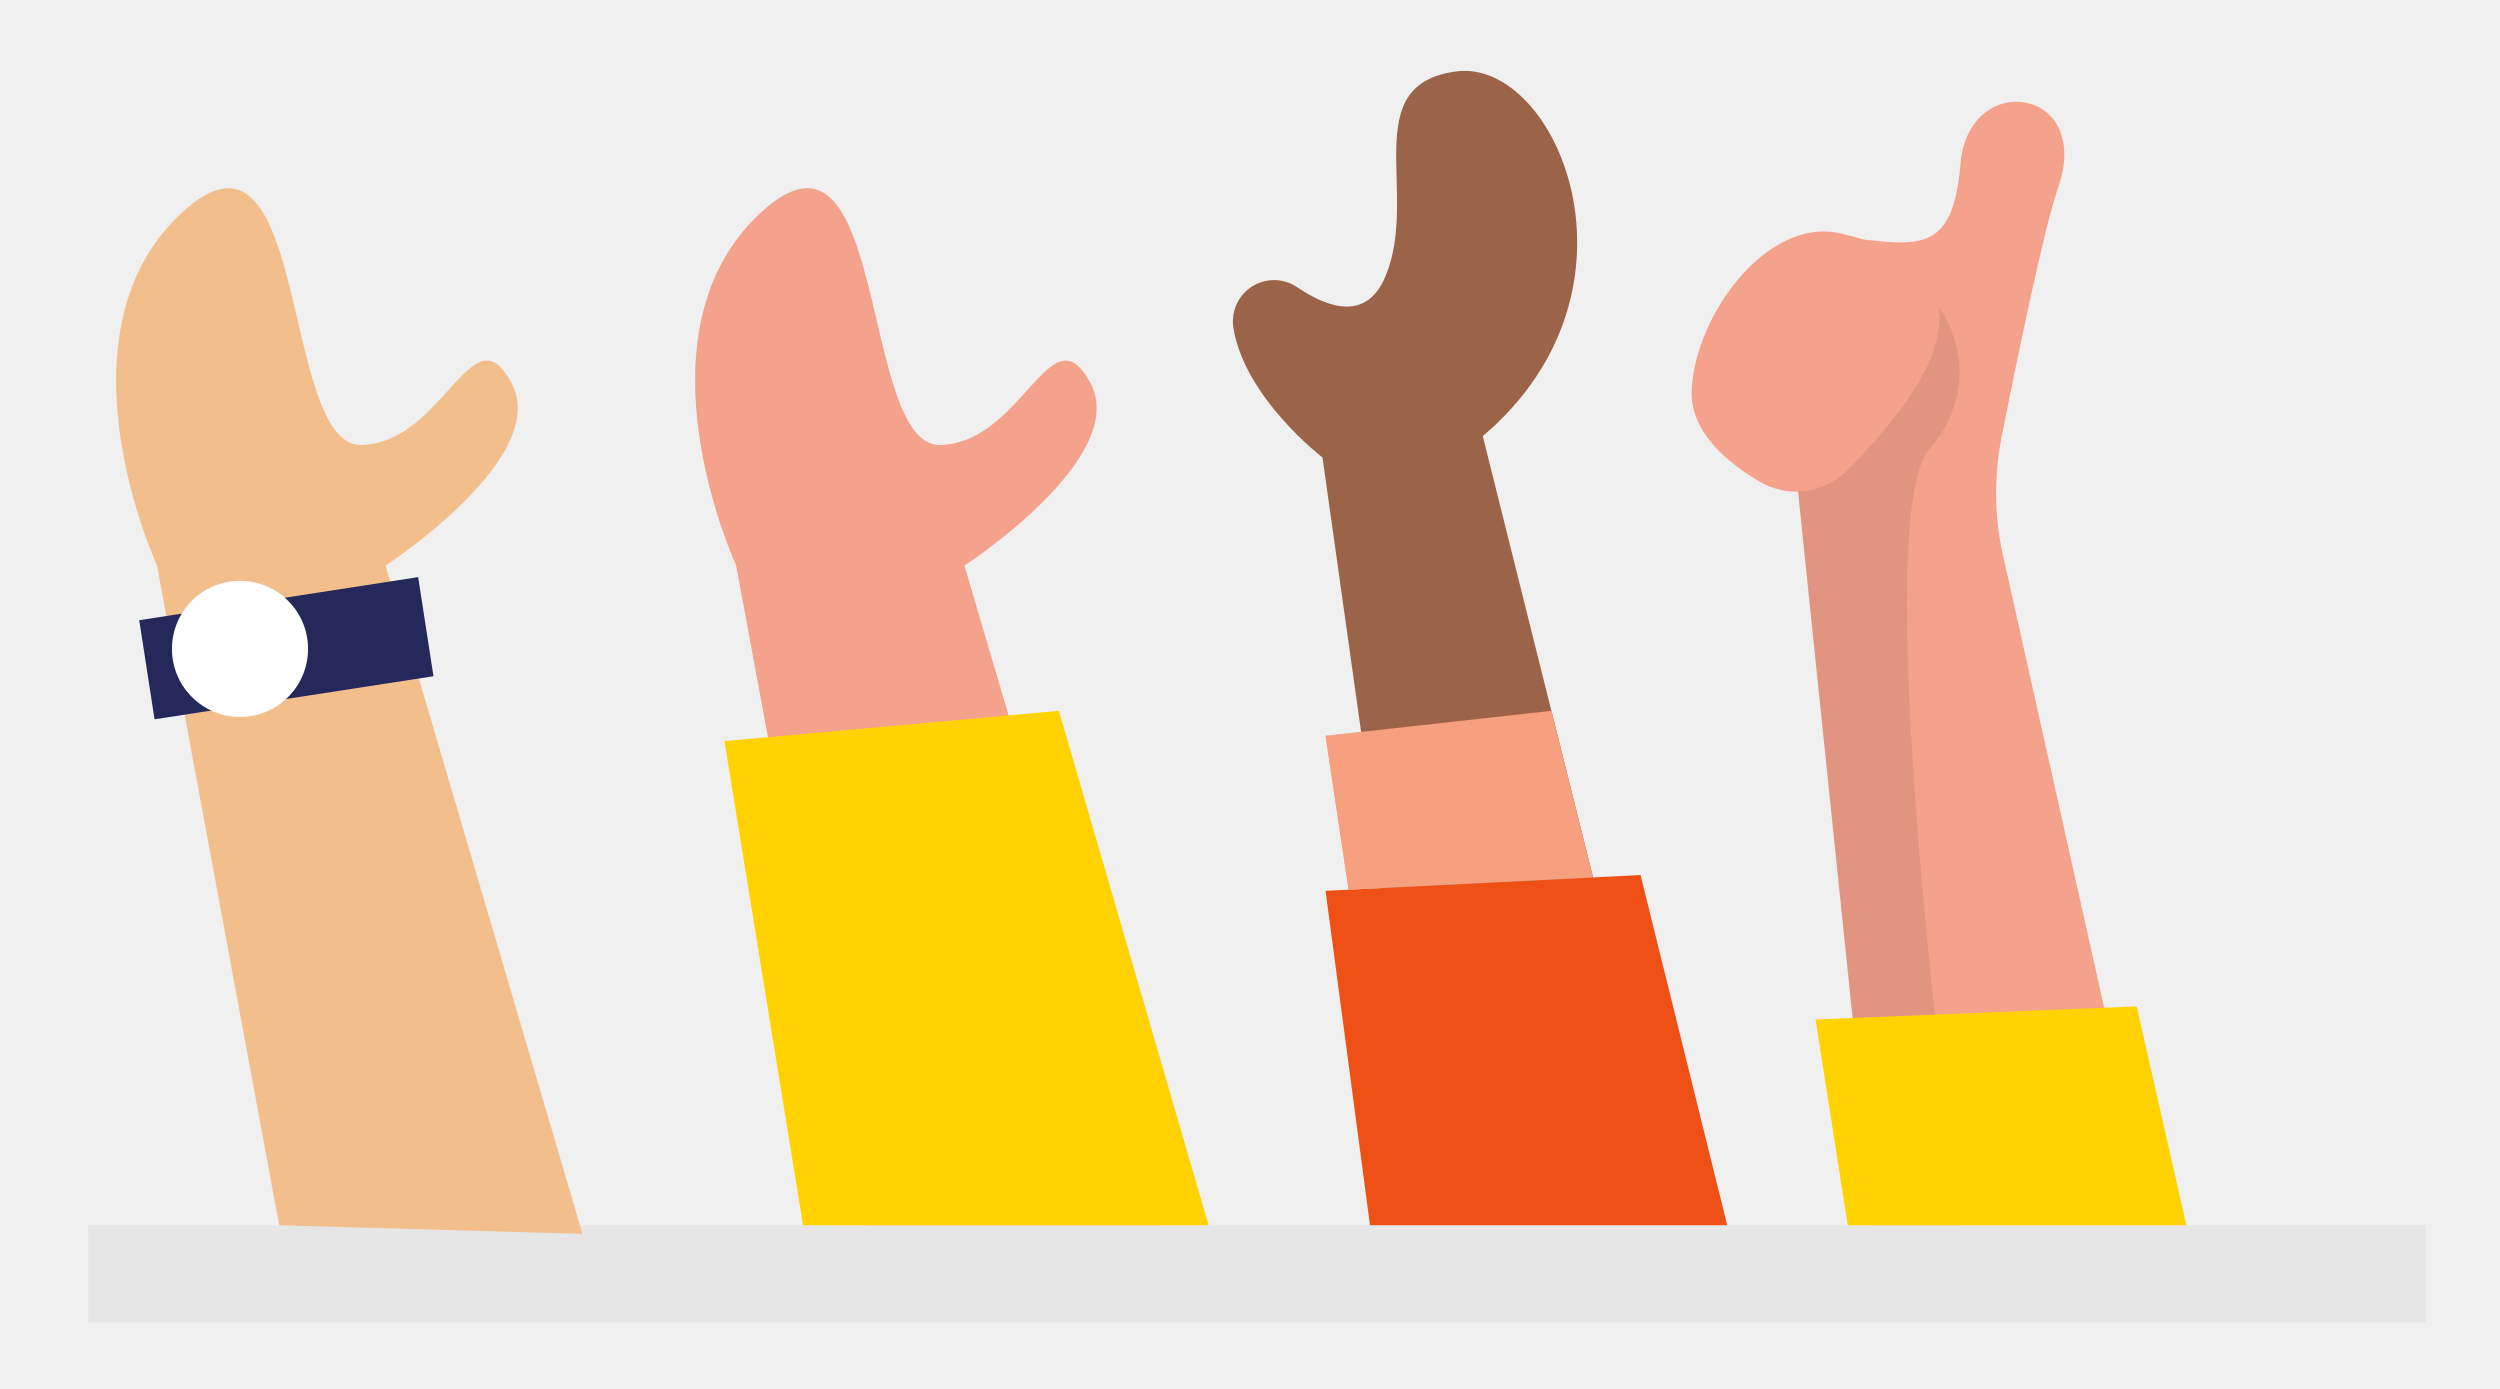
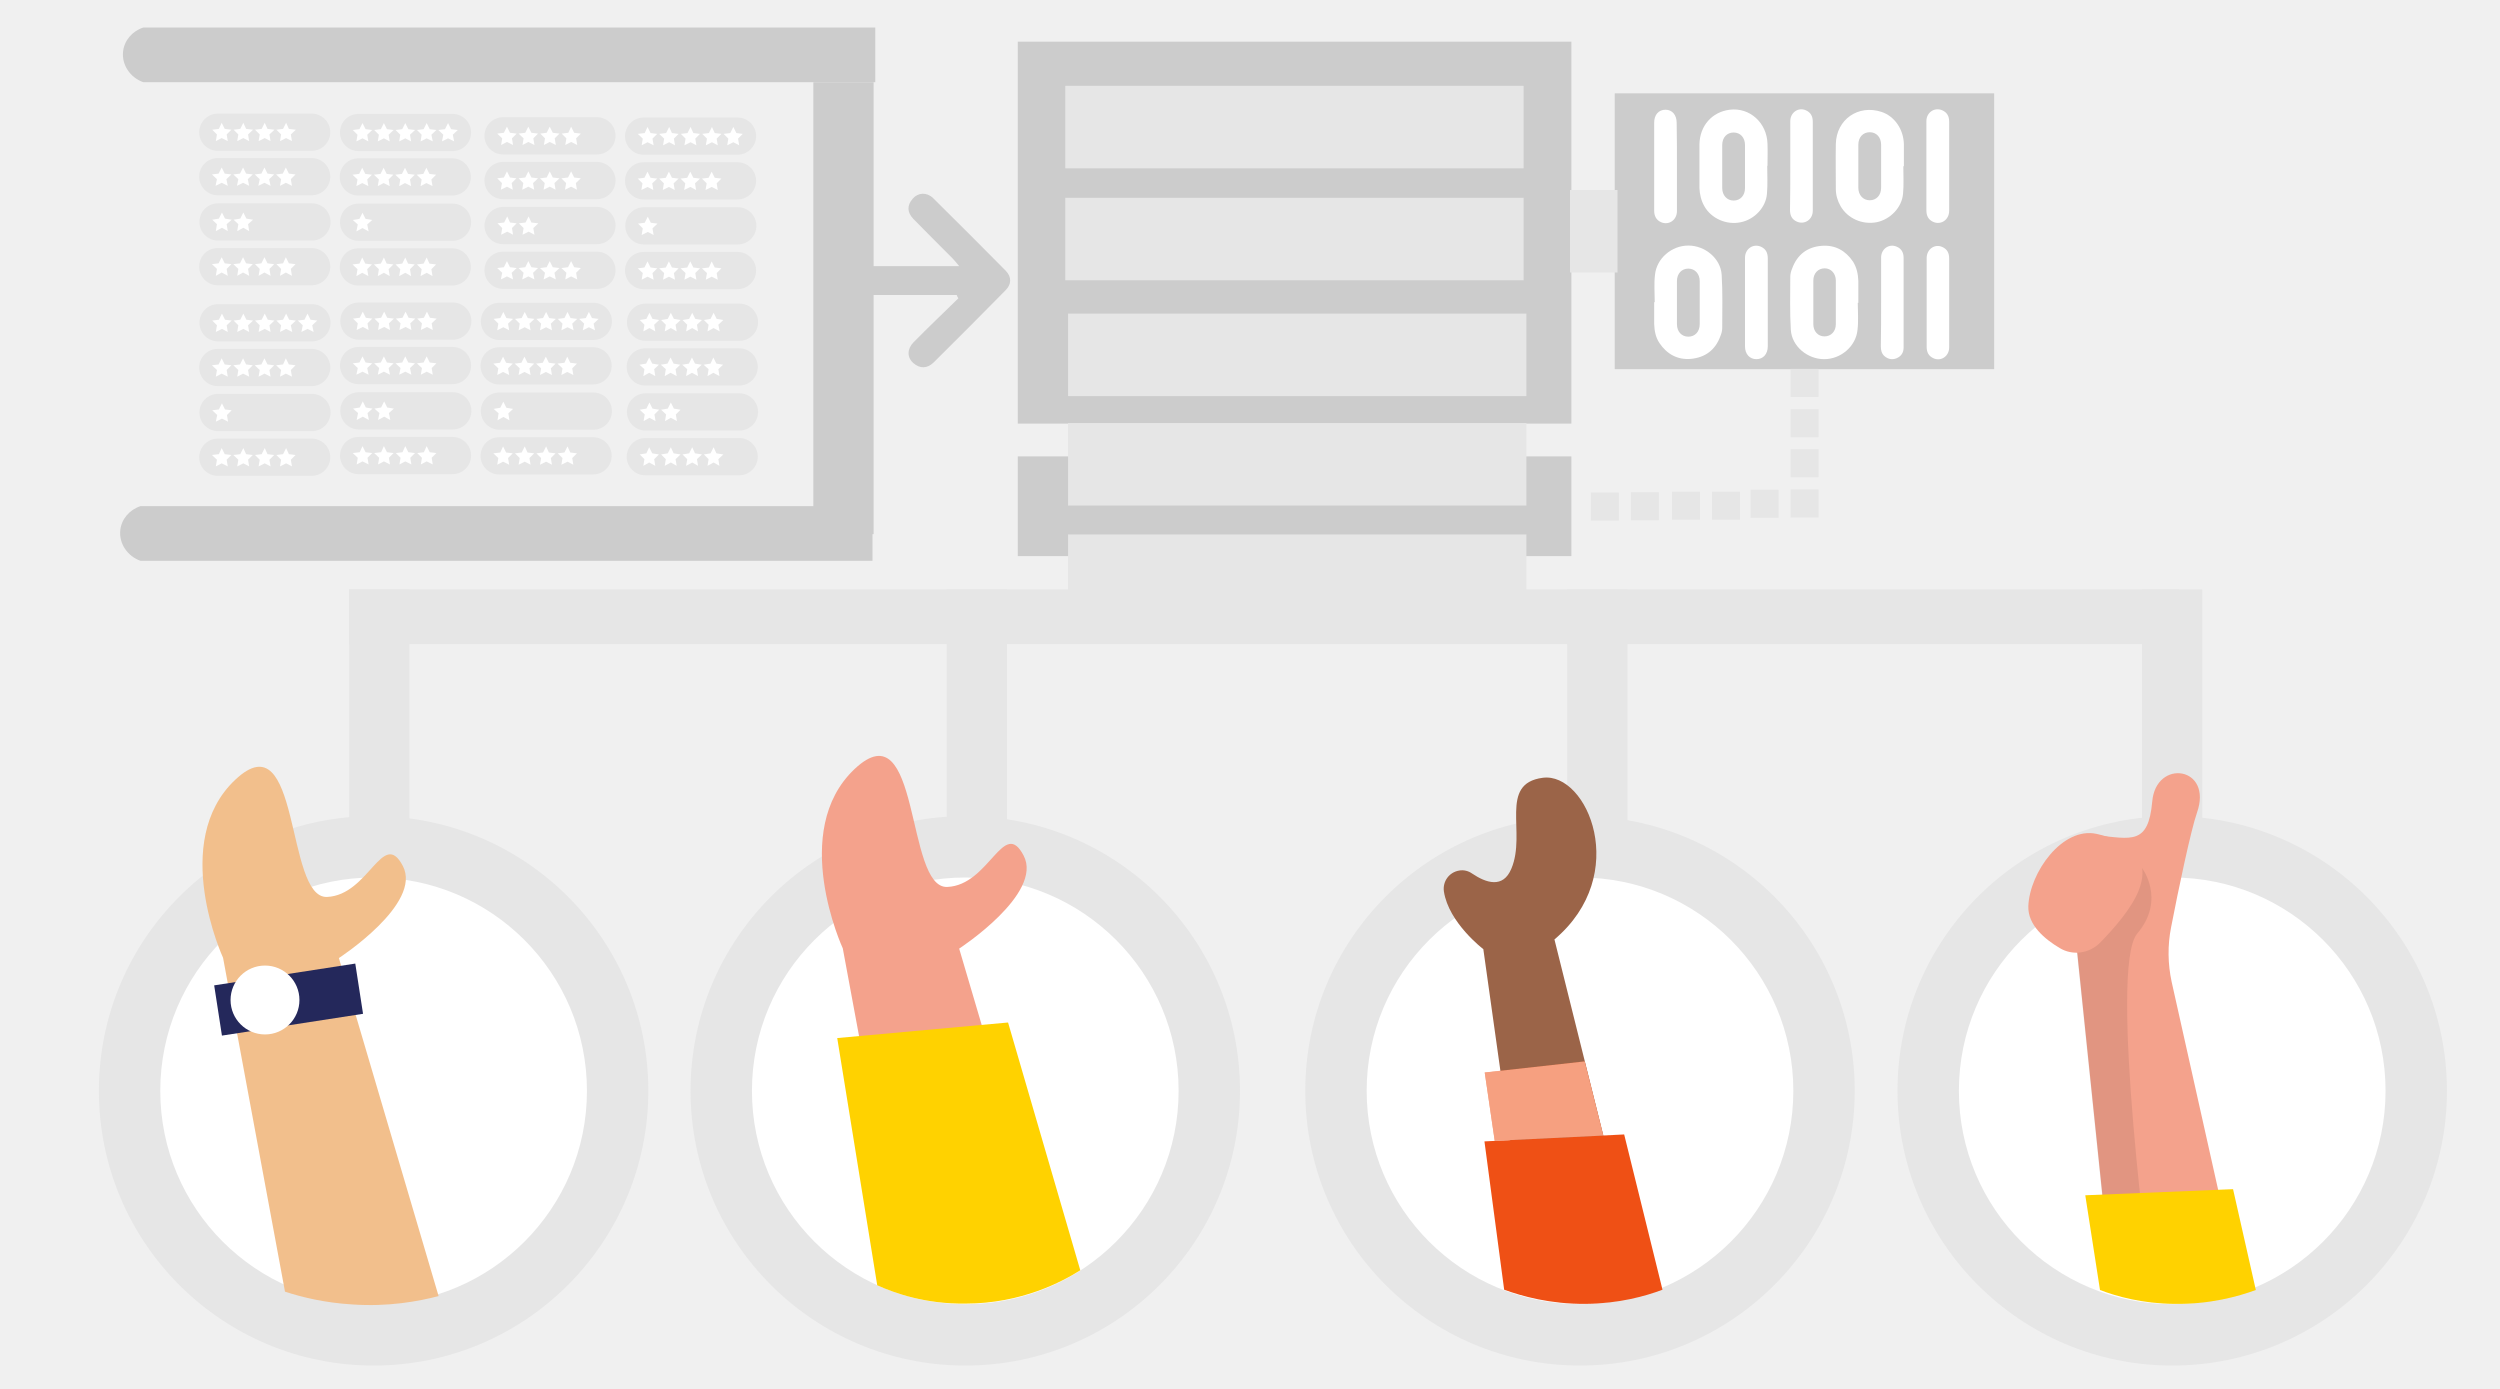
<svg xmlns="http://www.w3.org/2000/svg" version="1.1" id="e7d24159-a105-4c62-98a5-787fb4a09ca9" x="0px" y="0px" viewBox="0 0 900 500" style="enable-background:new 0 0 900 500;" xml:space="preserve">
  <style type="text/css">
- 	.st0{fill:#F4A28C;}
- 	.st1{fill:#E6E6E6;}
+ 	.st0{fill:#E6E6E6;}
+ 	.st1{fill:#FFFFFF;}
	.st2{fill:#F2BF8C;}
- 	.st3{fill:#FFD200;}
- 	.st4{fill:#9B6448;}
- 	.st5{fill:#EF5015;}
- 	.st6{opacity:0.46;fill:#FFFFFF;enable-background:new    ;}
- 	.st7{fill:#24285B;}
- 	.st8{fill:#FFFFFF;}
+ 	.st3{fill:#24285B;}
+ 	.st4{fill:#F4A28C;}
+ 	.st5{fill:#FFD200;}
+ 	.st6{fill:#9B6448;}
+ 	.st7{fill:#EF5015;}
+ 	.st8{opacity:0.46;fill:#FFFFFF;enable-background:new    ;}
	.st9{opacity:8.000000e-02;enable-background:new    ;}
+ 	.st10{fill:#CCCCCC;}
</style>
-   <path class="st0" d="M309,441.1L265,203.5c0,0-38.3-82.7,8.5-126.6s35.5,84.4,65.2,83.3c29.8-1.1,39.7-49.1,53.9-22.2  c14.2,26.9-45.4,65.6-45.4,65.6l70.9,240.6L309,441.1z" />
-   <rect x="31.8" y="441.1" class="st1" width="841.4" height="34.9" />
-   <path class="st2" d="M100.5,441.1l-44-237.6c0,0-38.2-82.7,8.6-126.6s35.4,84.4,65.2,83.3s39.7-49.1,53.9-22.2  c14.2,26.9-45.4,65.6-45.4,65.6l70.9,240.6L100.5,441.1z" />
-   <polygon class="st3" points="289.1,441.1 260.8,266.8 381.2,255.9 435.1,441.1 " />
-   <path class="st4" d="M515,441.1l-38.9-276.4c0,0-28.1-21.5-32.1-46.8c-1.2-8.1,4.3-15.6,12.4-16.9c3.7-0.6,7.5,0.3,10.6,2.4  c11.1,7.5,25,12.4,31.8-4c12.3-29.3-10.5-69,25.5-73.7s71.9,78.4,9.5,131.3l70.9,283.9H515z" />
-   <polygon class="st5" points="493.2,441.1 477.2,320.7 590.6,315 621.8,441.1 " />
-   <polygon class="st5" points="485.5,320.3 477.2,264.9 558.5,255.9 573.5,315.9 " />
-   <polygon class="st6" points="485.5,320.3 477.2,264.9 558.5,255.9 573.5,315.9 " />
-   <rect x="52.3" y="215.3" transform="matrix(0.9883 -0.1526 0.1526 0.9883 -34.4142 18.4681)" class="st7" width="101.6" height="36.1" />
-   <circle class="st8" cx="86.4" cy="233.6" r="24.5" />
-   <path class="st0" d="M674.7,441.1L647.3,177c0,0-34-13.2-33.1-37.8c0.9-24.6,20.8-56.7,48.2-53.9c27.4,2.8,40.5,7.6,43.4-26.4  s47.8-27.5,35.1,8.7c-4.8,13.6-14.7,61.3-20.3,89.6c-2.8,14.1-2.7,28.7,0.5,42.8l53.9,241H674.7z" />
-   <path class="st9" d="M697.8,110.3c0,0,19.4,24.7-3.4,51.7c-22.8,27,11.1,279.2,11.1,279.2h-30.9L647.3,177L697.8,110.3z" />
-   <path class="st0" d="M664.9,169.4c-8.4,8.3-21.3,10-31.4,4c-11.8-6.9-25-18-24.5-32.7c0.9-26.5,26.8-62.7,53.4-56.7  c26.7,6,42.5,18.9,33.1,43.9C689.9,142.6,675.6,158.7,664.9,169.4z" />
-   <polygon class="st3" points="665.2,441.1 653.6,367 769.2,362.3 787.1,441.1 " />
+   <rect x="342.2" y="913" class="st0" width="841.4" height="34.9" />
+   <circle class="st0" cx="134.5" cy="392.7" r="98.9" />
+   <circle class="st1" cx="134.5" cy="392.7" r="76.8" />
+   <path class="st2" d="M102.6,465L80.3,344.8c0,0-19.3-41.8,4.4-64.1s17.9,42.7,33,42.2c15.1-0.6,20.1-24.8,27.3-11.2  s-23,33.2-23,33.2l35.9,121.7c-7.4,1.9-18.1,3.9-31.1,3C116.9,469,108.7,467,102.6,465z" />
+   <rect x="78.2" y="350.7" transform="matrix(0.9883 -0.1526 0.1526 0.9883 -53.6989 20.0653)" class="st3" width="51.4" height="18.3" />
+   <circle class="st1" cx="95.4" cy="360" r="12.4" />
+   <path class="st2" d="M19.1,305.2" />
+   <circle class="st0" cx="347.5" cy="392.7" r="98.9" />
+   <circle class="st1" cx="347.5" cy="392.7" r="76.8" />
+   <path class="st4" d="M325.9,462.7l-22.5-121.3c0,0-19.5-42.2,4.3-64.6c23.9-22.4,18.1,43.1,33.3,42.5c15.2-0.6,20.3-25.1,27.5-11.3  c7.2,13.7-23.2,33.5-23.2,33.5c11.5,39,23,78,34.5,116.9C361.9,459.9,343.9,461.3,325.9,462.7z" />
+   <path class="st5" d="M315.8,462.7l-14.4-89l61.5-5.6c8.7,29.7,17.3,59.5,26,89.2c-6.3,4-21.1,12-41.3,12  C333.3,469.5,322.2,465.6,315.8,462.7z" />
+   <path class="st5" d="M434.5,481.4" />
+   <circle class="st0" cx="568.8" cy="392.7" r="98.9" />
+   <circle class="st1" cx="568.8" cy="392.7" r="76.8" />
+   <circle class="st0" cx="782" cy="392.7" r="98.9" />
+   <circle class="st1" cx="782" cy="392.7" r="76.8" />
+   <rect x="125.7" y="212.2" class="st0" width="658.7" height="19.7" />
+   <rect x="125.7" y="212.2" class="st0" width="21.7" height="83.2" />
+   <rect x="340.8" y="212.2" class="st0" width="21.7" height="83.2" />
+   <rect x="564.2" y="212.2" class="st0" width="21.7" height="83.2" />
+   <path class="st6" d="M551.2,464.3L534,341.7c0,0-12.5-9.5-14.2-20.8c-0.5-3.6,1.9-6.9,5.5-7.5c1.6-0.3,3.3,0.1,4.7,1.1  c4.9,3.3,11.1,5.5,14.1-1.8c5.5-13-4.7-30.6,11.3-32.7s31.9,34.8,4.2,58.2L591,464.2L551.2,464.3L551.2,464.3z" />
+   <path class="st7" d="M541.5,464.3l-7.1-53.4l50.3-2.5l13.8,55.9c-6.1,2.3-15.7,5-27.7,5.1C558,469.5,547.8,466.6,541.5,464.3z" />
+   <polygon class="st7" points="538.1,410.7 534.5,386.1 570.5,382.1 577.2,408.8 " />
+   <polygon class="st8" points="538.1,410.7 534.5,386.1 570.5,382.1 577.2,408.8 " />
+   <rect x="771.1" y="212.2" class="st0" width="21.7" height="83.2" />
+   <path class="st4" d="M760.4,464.4l-12.6-121.5c0,0-15.6-6.1-15.2-17.4s9.6-26.1,22.2-24.8c12.6,1.3,18.6,3.5,20-12.1  c1.3-15.6,22-12.7,16.1,4c-2.2,6.3-6.8,28.2-9.3,41.2c-1.3,6.5-1.2,13.2,0.2,19.7l24.8,110.9L760.4,464.4L760.4,464.4z" />
+   <path class="st9" d="M771,312.3c0,0,8.9,11.4-1.6,23.8s5.1,128.4,5.1,128.4h-14.2l-12.6-121.5L771,312.3z" />
+   <path class="st4" d="M755.9,339.5c-3.9,3.8-9.8,4.6-14.4,1.8c-5.4-3.2-11.5-8.3-11.3-15c0.4-12.2,12.3-28.8,24.6-26.1  c12.3,2.8,19.6,8.7,15.2,20.2C767.4,327.1,760.8,334.5,755.9,339.5z" />
+   <path class="st5" d="M756,464.4l-5.3-34.1l53.2-2.2l8.2,36.3c-6.3,2.3-16.5,5.2-29.4,5C771.2,469.3,762,466.7,756,464.4z" />
+   <rect x="366.4" y="164.3" class="st10" width="199.3" height="35.9" />
+   <rect x="366.4" y="15" class="st10" width="199.3" height="137.5" />
+   <rect x="383.5" y="30.9" class="st0" width="165" height="29.7" />
+   <rect x="383.5" y="71.2" class="st0" width="165" height="29.7" />
+   <rect x="384.5" y="112.9" class="st0" width="165" height="29.7" />
+   <rect x="384.5" y="152.3" class="st0" width="165" height="29.7" />
+   <rect x="581.3" y="33.6" class="st10" width="136.6" height="99.3" />
+   <rect x="565.2" y="68.4" class="st0" width="17.1" height="29.7" />
+   <rect x="644.6" y="132.8" class="st0" width="10.1" height="10.1" />
+   <rect x="644.6" y="147.3" class="st0" width="10.1" height="10.1" />
+   <rect x="644.6" y="161.7" class="st0" width="10.1" height="10.1" />
+   <rect x="644.6" y="176.2" class="st0" width="10.1" height="10.1" />
+   <rect x="630.2" y="176.3" class="st0" width="10.1" height="10.1" />
+   <rect x="616.3" y="177" class="st0" width="10.1" height="10.1" />
+   <rect x="601.9" y="177" class="st0" width="10.1" height="10.1" />
+   <rect x="587.1" y="177.2" class="st0" width="10.1" height="10.1" />
+   <rect x="572.7" y="177.3" class="st0" width="10.1" height="10.1" />
+   <g id="q670oE.tif">
+     <g>
+       <path class="st1" d="M636.2,59.7c0,3.4,0.2,6.7-0.1,10.1c-0.4,4.9-4.5,9.2-9.4,10.2c-5.1,1.1-10.6-1.3-13.1-5.7    c-1.2-2.1-1.7-4.3-1.8-6.6c0-5.2,0-10.4,0-15.7c0.1-6.7,4.5-11.7,10.9-12.5c7.2-0.9,13.4,4.7,13.6,12.3c0.1,2.6,0,5.3,0,7.9    C636.3,59.7,636.2,59.7,636.2,59.7z M628.2,60C628.2,60,628.2,60,628.2,60c0-1.3,0-2.6,0-3.9c0-1.3,0-2.6,0-3.9    c0-2.7-1.7-4.5-4.1-4.5c-2.4,0-4.1,1.8-4.1,4.5c0,5.2,0,10.3,0,15.5c0,2.6,1.7,4.5,4.1,4.5c2.4,0,4.1-1.8,4.1-4.5    C628.2,65.1,628.2,62.5,628.2,60z" />
+       <path class="st1" d="M685.2,59.8c0,3.3,0.2,6.6-0.1,9.9c-0.4,5-4.6,9.3-9.5,10.3c-5.2,1-10.5-1.4-13-5.8c-1.1-1.9-1.7-4-1.7-6.2    c0-5.4-0.1-10.8,0-16.2c0.2-8.8,8.1-14.3,16.5-11.5c4.7,1.6,7.9,6.3,8,11.7c0,2.6,0,5.3,0,7.9C685.3,59.8,685.2,59.8,685.2,59.8z     M669,59.9C669,59.9,669,59.9,669,59.9c0,1.3,0,2.5,0,3.8c0,1.3,0,2.6,0,3.9c0,2.6,1.7,4.5,4.1,4.5c2.4,0,4.1-1.8,4.1-4.5    c0-5.2,0-10.3,0-15.5c0-2.7-1.7-4.5-4.1-4.5s-4.1,1.8-4.1,4.5C669,54.7,669,57.3,669,59.9z" />
+       <path class="st1" d="M595.7,108.8c0-3.3-0.3-6.6,0.1-9.9c0.6-5.9,6-10.5,12-10.5c6,0,11.6,4.6,12,10.5c0.4,6.4,0.2,12.8,0.2,19.2    c0,1-0.3,2.1-0.7,3c-1.8,4.9-5.4,7.6-10.6,8.1c-4.8,0.4-8.6-1.7-11.3-5.7c-1.4-2.1-1.8-4.4-1.9-6.9c0-2.6,0-5.2,0-7.8    C595.6,108.8,595.6,108.8,595.7,108.8z M603.7,108.9c0,2.6,0,5.2,0,7.8c0,2.7,1.7,4.5,4.1,4.5c2.4,0,4.1-1.8,4.1-4.5    c0-5.2,0-10.3,0-15.5c0-2.6-1.7-4.5-4.1-4.5c-2.4,0-4.1,1.8-4.1,4.5C603.7,103.7,603.7,106.3,603.7,108.9z" />
+       <path class="st1" d="M668.8,109c0,3.3,0.3,6.5-0.1,9.8c-0.6,5.9-6,10.5-12,10.5c-6,0-11.6-4.6-12-10.5c-0.4-6.4-0.2-12.8-0.2-19.2    c0-1,0.3-2.1,0.7-3c1.8-4.9,5.4-7.7,10.6-8.1c4.8-0.4,8.6,1.7,11.3,5.7c1.3,2.1,1.8,4.4,1.9,6.9c0,2.6,0,5.3,0,7.9    C669,109,668.9,109,668.8,109z M660.9,108.9c0-2.6,0-5.3,0-7.9c0-2.5-1.7-4.4-4-4.4c-2.4,0-4.1,1.8-4.1,4.4c0,5.2,0,10.4,0,15.7    c0,2.6,1.7,4.4,4,4.4c2.4,0,4.1-1.8,4.1-4.4C660.9,114.1,660.9,111.5,660.9,108.9z" />
+       <path class="st1" d="M603.7,59.9c0,5.4,0,10.7,0,16.1c0,3.2-2.9,5.2-5.7,4c-1.8-0.8-2.5-2.3-2.5-4.2c0-7.4,0-14.7,0-22.1    c0-3.2,0-6.4,0-9.5c0-2.9,1.6-4.7,4.1-4.7c2.4,0,4,1.9,4,4.7C603.7,49.4,603.7,54.6,603.7,59.9z" />
+       <path class="st1" d="M644.5,59.7c0-5.4,0-10.7,0-16.1c0-3.1,2.9-5.1,5.6-3.9c1.8,0.8,2.5,2.2,2.5,4.1c0,5.6,0,11.2,0,16.7    c0,5.1,0,10.3,0,15.4c0,3.1-2.9,5.1-5.7,3.9c-1.8-0.8-2.5-2.2-2.5-4.2C644.5,70.4,644.5,65.1,644.5,59.7z" />
+       <path class="st1" d="M701.7,60c0,5.3,0,10.6,0,15.9c0,3.2-2.9,5.2-5.7,4c-1.8-0.8-2.5-2.2-2.5-4.2c0-5.8,0-11.6,0-17.4    c0-4.9,0-9.8,0-14.7c0-3.1,2.9-5.1,5.7-3.9c1.8,0.8,2.5,2.2,2.5,4.1C701.7,49.3,701.7,54.6,701.7,60z" />
+       <path class="st1" d="M628.2,108.7c0-5.3,0-10.6,0-15.9c0-3.2,2.9-5.2,5.7-4c1.8,0.8,2.5,2.2,2.5,4.2c0,5.6,0,11.3,0,16.9    c0,4.9,0,9.9,0,14.8c0,2.8-1.7,4.6-4.1,4.6c-2.4,0-4.1-1.8-4.1-4.6C628.2,119.4,628.2,114,628.2,108.7z" />
+       <path class="st1" d="M677.2,108.8c0-5.4,0-10.7,0-16.1c0-3.1,2.9-5.1,5.6-3.9c1.7,0.7,2.5,2.1,2.5,4c0,5,0,10,0,15    c0,5.8,0,11.5,0,17.3c0,1.9-0.9,3.2-2.6,3.9c-1.6,0.6-3,0.3-4.3-0.8c-1-0.9-1.3-2.1-1.3-3.5C677.2,119.4,677.2,114.1,677.2,108.8z    " />
+       <path class="st1" d="M701.7,109c0,5.4,0,10.7,0,16.1c0,3.1-2.9,5.1-5.6,3.9c-1.8-0.8-2.5-2.2-2.5-4.1c0-4.9,0-9.7,0-14.6    c0-5.8,0-11.6,0-17.4c0-3.2,2.9-5.2,5.6-4c1.8,0.8,2.5,2.2,2.5,4.1C701.7,98.3,701.7,103.6,701.7,109z" />
+     </g>
+   </g>
+   <path class="st0" d="M129.1,41h33.8c3.7,0,6.7,3,6.7,6.7l0,0c0,3.7-3,6.7-6.7,6.7h-33.8c-3.7,0-6.7-3-6.7-6.7l0,0  C122.4,43.9,125.4,41,129.1,41z" />
+   <polygon class="st1" points="130.5,44.3 131.6,46.5 134,46.8 132.2,48.5 132.6,50.9 130.5,49.8 128.3,50.9 128.7,48.5 127,46.8   129.4,46.5 " />
+   <polygon class="st1" points="138.2,44.3 139.3,46.5 141.7,46.8 139.9,48.5 140.3,50.9 138.2,49.8 136,50.9 136.4,48.5 134.7,46.8   137.1,46.5 " />
+   <polygon class="st1" points="145.9,44.3 147,46.5 149.4,46.8 147.6,48.5 148,50.9 145.9,49.8 143.7,50.9 144.1,48.5 142.4,46.8   144.8,46.5 " />
+   <polygon class="st1" points="153.6,44.3 154.7,46.5 157.1,46.8 155.3,48.5 155.8,50.9 153.6,49.8 151.4,50.9 151.8,48.5 150.1,46.8   152.5,46.5 " />
+   <polygon class="st1" points="161.3,44.3 162.4,46.5 164.8,46.8 163,48.5 163.5,50.9 161.3,49.8 159.1,50.9 159.6,48.5 157.8,46.8   160.2,46.5 " />
+   <path class="st0" d="M129,57h33.8c3.7,0,6.7,3,6.7,6.7l0,0c0,3.7-3,6.7-6.7,6.7H129c-3.7,0-6.7-3-6.7-6.7l0,0  C122.3,60,125.3,57,129,57z" />
+   <polygon class="st1" points="130.4,60.4 131.5,62.6 133.9,62.9 132.2,64.6 132.6,67 130.4,65.9 128.3,67 128.7,64.6 126.9,62.9   129.3,62.6 " />
+   <polygon class="st1" points="138.1,60.4 139.2,62.6 141.6,62.9 139.9,64.6 140.3,67 138.1,65.9 136,67 136.4,64.6 134.6,62.9   137,62.6 " />
+   <polygon class="st1" points="145.8,60.4 146.9,62.6 149.3,62.9 147.6,64.6 148,67 145.8,65.9 143.7,67 144.1,64.6 142.3,62.9   144.7,62.6 " />
+   <polygon class="st1" points="153.5,60.4 154.6,62.6 157,62.9 155.3,64.6 155.7,67 153.5,65.9 151.4,67 151.8,64.6 150,62.9   152.4,62.6 " />
+   <path class="st0" d="M129.1,73.3h33.8c3.7,0,6.7,3,6.7,6.7l0,0c0,3.7-3,6.7-6.7,6.7h-33.8c-3.7,0-6.7-3-6.7-6.7l0,0  C122.4,76.2,125.4,73.3,129.1,73.3z" />
+   <polygon class="st1" points="130.5,76.6 131.6,78.8 134,79.2 132.2,80.8 132.7,83.3 130.5,82.1 128.3,83.3 128.8,80.8 127,79.2   129.4,78.8 " />
+   <path class="st0" d="M129,89.4h33.8c3.7,0,6.7,3,6.7,6.7l0,0c0,3.7-3,6.7-6.7,6.7H129c-3.7,0-6.7-3-6.7-6.7l0,0  C122.4,92.3,125.3,89.4,129,89.4z" />
+   <polygon class="st1" points="130.4,92.7 131.5,94.9 133.9,95.2 132.2,96.9 132.6,99.4 130.4,98.2 128.3,99.4 128.7,96.9 126.9,95.2   129.4,94.9 " />
+   <polygon class="st1" points="138.2,92.7 139.2,94.9 141.6,95.2 139.9,96.9 140.3,99.4 138.2,98.2 136,99.4 136.4,96.9 134.6,95.2   137.1,94.9 " />
+   <polygon class="st1" points="145.9,92.7 146.9,94.9 149.3,95.2 147.6,96.9 148,99.4 145.9,98.2 143.7,99.4 144.1,96.9 142.4,95.2   144.8,94.9 " />
+   <polygon class="st1" points="153.6,92.7 154.6,94.9 157,95.2 155.3,96.9 155.7,99.4 153.6,98.2 151.4,99.4 151.8,96.9 150.1,95.2   152.5,94.9 " />
+   <path class="st0" d="M78.4,40.9h33.8c3.7,0,6.7,3,6.7,6.7l0,0c0,3.7-3,6.7-6.7,6.7H78.4c-3.7,0-6.7-3-6.7-6.7l0,0  C71.8,43.8,74.8,40.9,78.4,40.9z" />
+   <polygon class="st1" points="79.8,44.2 80.9,46.4 83.3,46.7 81.6,48.4 82,50.8 79.8,49.7 77.7,50.8 78.1,48.4 76.4,46.7 78.8,46.4   " />
+   <polygon class="st1" points="87.6,44.2 88.6,46.4 91.1,46.7 89.3,48.4 89.7,50.8 87.6,49.7 85.4,50.8 85.8,48.4 84.1,46.7   86.5,46.4 " />
+   <polygon class="st1" points="95.3,44.2 96.3,46.4 98.8,46.7 97,48.4 97.4,50.8 95.3,49.7 93.1,50.8 93.5,48.4 91.8,46.7 94.2,46.4   " />
+   <polygon class="st1" points="103,44.2 104,46.4 106.5,46.7 104.7,48.4 105.1,50.8 103,49.7 100.8,50.8 101.2,48.4 99.5,46.7   101.9,46.4 " />
+   <path class="st0" d="M78.4,56.9h33.8c3.7,0,6.7,3,6.7,6.7l0,0c0,3.7-3,6.7-6.7,6.7H78.4c-3.7,0-6.7-3-6.7-6.7l0,0  C71.7,59.9,74.7,56.9,78.4,56.9z" />
+   <polygon class="st1" points="79.8,60.3 80.9,62.5 83.3,62.8 81.5,64.5 82,66.9 79.8,65.8 77.6,66.9 78.1,64.5 76.3,62.8 78.7,62.5   " />
+   <polygon class="st1" points="87.5,60.3 88.6,62.5 91,62.8 89.2,64.5 89.7,66.9 87.5,65.8 85.3,66.9 85.8,64.5 84,62.8 86.4,62.5 " />
+   <polygon class="st1" points="95.2,60.3 96.3,62.5 98.7,62.8 96.9,64.5 97.4,66.9 95.2,65.8 93,66.9 93.5,64.5 91.7,62.8 94.1,62.5   " />
+   <polygon class="st1" points="102.9,60.3 104,62.5 106.4,62.8 104.7,64.5 105.1,66.9 102.9,65.8 100.8,66.9 101.2,64.5 99.4,62.8   101.8,62.5 " />
+   <path class="st0" d="M78.5,73.2h33.8c3.7,0,6.7,3,6.7,6.7l0,0c0,3.7-3,6.7-6.7,6.7H78.5c-3.7,0-6.7-3-6.7-6.7l0,0  C71.8,76.1,74.8,73.2,78.5,73.2z" />
+   <polygon class="st1" points="79.9,76.5 81,78.7 83.4,79.1 81.6,80.7 82,83.2 79.9,82 77.7,83.2 78.1,80.7 76.4,79.1 78.8,78.7 " />
+   <polygon class="st1" points="87.6,76.5 88.7,78.7 91.1,79.1 89.3,80.7 89.7,83.2 87.6,82 85.4,83.2 85.8,80.7 84.1,79.1 86.5,78.7   " />
+   <path class="st0" d="M78.4,89.3h33.8c3.7,0,6.7,3,6.7,6.7l0,0c0,3.7-3,6.7-6.7,6.7H78.4c-3.7,0-6.7-3-6.7-6.7l0,0  C71.7,92.2,74.7,89.3,78.4,89.3z" />
+   <polygon class="st1" points="79.8,92.6 80.9,94.8 83.3,95.1 81.6,96.8 82,99.3 79.8,98.1 77.7,99.3 78.1,96.8 76.3,95.1 78.7,94.8   " />
+   <polygon class="st1" points="87.5,92.6 88.6,94.8 91,95.1 89.3,96.8 89.7,99.3 87.5,98.1 85.4,99.3 85.8,96.8 84,95.1 86.4,94.8 " />
+   <polygon class="st1" points="95.2,92.6 96.3,94.8 98.7,95.1 97,96.8 97.4,99.3 95.2,98.1 93.1,99.3 93.5,96.8 91.8,95.1 94.1,94.8   " />
+   <polygon class="st1" points="102.9,92.6 104,94.8 106.4,95.1 104.7,96.8 105.1,99.3 102.9,98.1 100.8,99.3 101.2,96.8 99.5,95.1   101.9,94.8 " />
+   <rect x="384.5" y="192.4" class="st0" width="165" height="29.7" />
+   <rect x="292.8" y="29.6" class="st10" width="21.7" height="162.7" />
+   <g id="GAyD1U_1_">
+     <g>
+       <path class="st10" d="M344.4,106.2c-3.4,0-6.8,0-10.2,0c-10.5,0-21,0-31.5,0c-4.2,0-6.7-2-6.7-5.3c0-3.2,2.5-5.1,6.8-5.1    c12.7,0,25.4,0,38.2,0c1.2,0,2.4,0,4.3,0c-1.1-1.3-1.7-2.1-2.4-2.8c-4.7-4.7-9.4-9.4-14.1-14.2c-2.2-2.3-2.4-4.8-0.2-7.3    c1.9-2.2,5-2.4,7.3-0.2c8.8,8.7,17.5,17.4,26.2,26.2c2.1,2.2,2.1,4.8-0.1,7c-8.6,8.7-17.2,17.4-25.9,26c-2.3,2.2-4.9,2.3-7.3,0.2    c-2.3-2-2.3-5.1,0.1-7.5c5.3-5.4,10.7-10.5,16.1-15.8C344.7,106.9,344.5,106.5,344.4,106.2z" />
+     </g>
+   </g>
+   <path class="st10" d="M315.1,29.6H51.6c-4.8-1.7-7.8-6.3-7.3-11c0.4-4,3.3-7.4,7.3-8.7c87.8,0,175.7,0,263.5,0V29.6z" />
+   <path class="st0" d="M62.1-20.9" />
+   <path class="st10" d="M314.1,201.9H50.6c-4.8-1.7-7.8-6.3-7.3-11c0.4-4,3.3-7.4,7.3-8.7c87.8,0,175.7,0,263.5,0V201.9z" />
+   <path class="st0" d="M231.7,42.3h33.8c3.7,0,6.7,3,6.7,6.7l0,0c0,3.7-3,6.7-6.7,6.7h-33.8c-3.7,0-6.7-3-6.7-6.7l0,0  C225.1,45.3,228,42.3,231.7,42.3z" />
+   <polygon class="st1" points="233.1,45.7 234.2,47.9 236.6,48.2 234.9,49.9 235.3,52.3 233.1,51.2 231,52.3 231.4,49.9 229.6,48.2   232.1,47.9 " />
+   <polygon class="st1" points="240.9,45.7 241.9,47.9 244.3,48.2 242.6,49.9 243,52.3 240.9,51.2 238.7,52.3 239.1,49.9 237.3,48.2   239.8,47.9 " />
+   <polygon class="st1" points="248.6,45.7 249.6,47.9 252,48.2 250.3,49.9 250.7,52.3 248.6,51.2 246.4,52.3 246.8,49.9 245.1,48.2   247.5,47.9 " />
+   <polygon class="st1" points="256.3,45.7 257.3,47.9 259.7,48.2 258,49.9 258.4,52.3 256.3,51.2 254.1,52.3 254.5,49.9 252.8,48.2   255.2,47.9 " />
+   <polygon class="st1" points="264,45.7 265.1,47.9 267.4,48.2 265.7,49.9 266.1,52.3 264,51.2 261.8,52.3 262.2,49.9 260.5,48.2   262.9,47.9 " />
+   <path class="st0" d="M231.7,58.4h33.8c3.7,0,6.7,3,6.7,6.7l0,0c0,3.7-3,6.7-6.7,6.7h-33.8c-3.7,0-6.7-3-6.7-6.7l0,0  C225,61.4,228,58.4,231.7,58.4z" />
+   <polygon class="st1" points="233.1,61.8 234.2,64 236.6,64.3 234.8,66 235.2,68.4 233.1,67.3 230.9,68.4 231.3,66 229.6,64.3   232,64 " />
+   <polygon class="st1" points="240.8,61.8 241.9,64 244.3,64.3 242.5,66 242.9,68.4 240.8,67.3 238.6,68.4 239,66 237.3,64.3   239.7,64 " />
+   <polygon class="st1" points="248.5,61.8 249.6,64 252,64.3 250.2,66 250.6,68.4 248.5,67.3 246.3,68.4 246.7,66 245,64.3 247.4,64   " />
+   <polygon class="st1" points="256.2,61.8 257.3,64 259.7,64.3 258,66 258.4,68.4 256.2,67.3 254,68.4 254.4,66 252.7,64.3 255.1,64   " />
+   <path class="st0" d="M231.8,74.6h33.8c3.7,0,6.7,3,6.7,6.7l0,0c0,3.7-3,6.7-6.7,6.7h-33.8c-3.7,0-6.7-3-6.7-6.7l0,0  C225.1,77.6,228.1,74.6,231.8,74.6z" />
+   <polygon class="st1" points="233.2,78 234.3,80.2 236.7,80.5 234.9,82.2 235.3,84.6 233.2,83.5 231,84.6 231.4,82.2 229.7,80.5   232.1,80.2 " />
+   <path class="st0" d="M231.7,90.7h33.8c3.7,0,6.7,3,6.7,6.7l0,0c0,3.7-3,6.7-6.7,6.7h-33.8c-3.7,0-6.7-3-6.7-6.7l0,0  C225,93.7,228,90.7,231.7,90.7z" />
+   <polygon class="st1" points="233.1,94.1 234.2,96.3 236.6,96.6 234.9,98.3 235.3,100.7 233.1,99.6 231,100.7 231.4,98.3 229.6,96.6   232,96.3 " />
+   <polygon class="st1" points="240.8,94.1 241.9,96.3 244.3,96.6 242.6,98.3 243,100.7 240.8,99.6 238.7,100.7 239.1,98.3 237.3,96.6   239.7,96.3 " />
+   <polygon class="st1" points="248.5,94.1 249.6,96.3 252,96.6 250.3,98.3 250.7,100.7 248.5,99.6 246.4,100.7 246.8,98.3 245,96.6   247.4,96.3 " />
+   <polygon class="st1" points="256.2,94.1 257.3,96.3 259.7,96.6 258,98.3 258.4,100.7 256.2,99.6 254.1,100.7 254.5,98.3 252.7,96.6   255.2,96.3 " />
+   <path class="st0" d="M181.1,42.2h33.8c3.7,0,6.7,3,6.7,6.7l0,0c0,3.7-3,6.7-6.7,6.7h-33.8c-3.7,0-6.7-3-6.7-6.7l0,0  C174.4,45.2,177.4,42.2,181.1,42.2z" />
+   <polygon class="st1" points="182.5,45.6 183.6,47.8 186,48.1 184.3,49.8 184.7,52.2 182.5,51.1 180.4,52.2 180.8,49.8 179,48.1   181.4,47.8 " />
+   <polygon class="st1" points="190.2,45.6 191.3,47.8 193.7,48.1 192,49.8 192.4,52.2 190.2,51.1 188.1,52.2 188.5,49.8 186.7,48.1   189.1,47.8 " />
+   <polygon class="st1" points="197.9,45.6 199,47.8 201.4,48.1 199.7,49.8 200.1,52.2 197.9,51.1 195.8,52.2 196.2,49.8 194.5,48.1   196.8,47.8 " />
+   <polygon class="st1" points="205.6,45.6 206.7,47.8 209.1,48.1 207.4,49.8 207.8,52.2 205.6,51.1 203.5,52.2 203.9,49.8 202.2,48.1   204.6,47.8 " />
+   <path class="st0" d="M181.1,58.3h33.8c3.7,0,6.7,3,6.7,6.7l0,0c0,3.7-3,6.7-6.7,6.7h-33.8c-3.7,0-6.7-3-6.7-6.7l0,0  C174.4,61.3,177.4,58.3,181.1,58.3z" />
+   <polygon class="st1" points="182.5,61.7 183.6,63.9 185.9,64.2 184.2,65.9 184.6,68.3 182.5,67.2 180.3,68.3 180.7,65.9 179,64.2   181.4,63.9 " />
+   <polygon class="st1" points="190.2,61.7 191.3,63.9 193.7,64.2 191.9,65.9 192.3,68.3 190.2,67.2 188,68.3 188.4,65.9 186.7,64.2   189.1,63.9 " />
+   <polygon class="st1" points="197.9,61.7 199,63.9 201.4,64.2 199.6,65.9 200,68.3 197.9,67.2 195.7,68.3 196.1,65.9 194.4,64.2   196.8,63.9 " />
+   <polygon class="st1" points="205.6,61.7 206.7,63.9 209.1,64.2 207.3,65.9 207.7,68.3 205.6,67.2 203.4,68.3 203.8,65.9 202.1,64.2   204.5,63.9 " />
+   <path class="st0" d="M181.1,74.5h33.8c3.7,0,6.7,3,6.7,6.7l0,0c0,3.7-3,6.7-6.7,6.7h-33.8c-3.7,0-6.7-3-6.7-6.7l0,0  C174.5,77.5,177.5,74.5,181.1,74.5z" />
+   <polygon class="st1" points="182.6,77.9 183.6,80.1 186,80.4 184.3,82.1 184.7,84.5 182.6,83.4 180.4,84.5 180.8,82.1 179.1,80.4   181.5,80.1 " />
+   <polygon class="st1" points="190.3,77.9 191.3,80.1 193.8,80.4 192,82.1 192.4,84.5 190.3,83.4 188.1,84.5 188.5,82.1 186.8,80.4   189.2,80.1 " />
+   <path class="st0" d="M181.1,90.6h33.8c3.7,0,6.7,3,6.7,6.7l0,0c0,3.7-3,6.7-6.7,6.7h-33.8c-3.7,0-6.7-3-6.7-6.7l0,0  C174.4,93.6,177.4,90.6,181.1,90.6z" />
+   <polygon class="st1" points="182.5,94 183.6,96.2 186,96.5 184.2,98.2 184.7,100.6 182.5,99.5 180.3,100.6 180.8,98.2 179,96.5   181.4,96.2 " />
+   <polygon class="st1" points="190.2,94 191.3,96.2 193.7,96.5 191.9,98.2 192.4,100.6 190.2,99.5 188,100.6 188.5,98.2 186.7,96.5   189.1,96.2 " />
+   <polygon class="st1" points="197.9,94 199,96.2 201.4,96.5 199.6,98.2 200.1,100.6 197.9,99.5 195.7,100.6 196.2,98.2 194.4,96.5   196.8,96.2 " />
+   <polygon class="st1" points="205.6,94 206.7,96.2 209.1,96.5 207.4,98.2 207.8,100.6 205.6,99.5 203.5,100.6 203.9,98.2 202.1,96.5   204.5,96.2 " />
+   <path class="st0" d="M179.8,109h33.8c3.7,0,6.7,3,6.7,6.7l0,0c0,3.7-3,6.7-6.7,6.7h-33.8c-3.7,0-6.7-3-6.7-6.7l0,0  C173.1,111.9,176.1,109,179.8,109z" />
+   <polygon class="st1" points="181.2,112.3 182.3,114.5 184.7,114.8 182.9,116.5 183.3,118.9 181.2,117.8 179,118.9 179.4,116.5   177.7,114.8 180.1,114.5 " />
+   <polygon class="st1" points="188.9,112.3 190,114.5 192.4,114.8 190.6,116.5 191,118.9 188.9,117.8 186.7,118.9 187.1,116.5   185.4,114.8 187.8,114.5 " />
+   <polygon class="st1" points="196.6,112.3 197.7,114.5 200.1,114.8 198.3,116.5 198.7,118.9 196.6,117.8 194.4,118.9 194.8,116.5   193.1,114.8 195.5,114.5 " />
+   <polygon class="st1" points="204.3,112.3 205.4,114.5 207.8,114.8 206,116.5 206.5,118.9 204.3,117.8 202.1,118.9 202.5,116.5   200.8,114.8 203.2,114.5 " />
+   <polygon class="st1" points="212,112.3 213.1,114.5 215.5,114.8 213.7,116.5 214.2,118.9 212,117.8 209.8,118.9 210.3,116.5   208.5,114.8 210.9,114.5 " />
+   <path class="st0" d="M179.7,125h33.8c3.7,0,6.7,3,6.7,6.7l0,0c0,3.7-3,6.7-6.7,6.7h-33.8c-3.7,0-6.7-3-6.7-6.7l0,0  C173,128,176,125,179.7,125z" />
+   <polygon class="st1" points="181.1,128.4 182.2,130.6 184.6,130.9 182.9,132.6 183.3,135 181.1,133.9 179,135 179.4,132.6   177.6,130.9 180,130.6 " />
+   <polygon class="st1" points="188.8,128.4 189.9,130.6 192.3,130.9 190.6,132.6 191,135 188.8,133.9 186.7,135 187.1,132.6   185.3,130.9 187.7,130.6 " />
+   <polygon class="st1" points="196.5,128.4 197.6,130.6 200,130.9 198.3,132.6 198.7,135 196.5,133.9 194.4,135 194.8,132.6   193,130.9 195.4,130.6 " />
+   <polygon class="st1" points="204.2,128.4 205.3,130.6 207.7,130.9 206,132.6 206.4,135 204.2,133.9 202.1,135 202.5,132.6   200.7,130.9 203.2,130.6 " />
+   <path class="st0" d="M179.8,141.3h33.8c3.7,0,6.7,3,6.7,6.7l0,0c0,3.7-3,6.7-6.7,6.7h-33.8c-3.7,0-6.7-3-6.7-6.7l0,0  C173.1,144.2,176.1,141.3,179.8,141.3z" />
+   <polygon class="st1" points="181.2,144.6 182.3,146.8 184.7,147.2 183,148.8 183.4,151.3 181.2,150.1 179.1,151.3 179.5,148.8   177.7,147.2 180.1,146.8 " />
+   <path class="st0" d="M179.7,157.4h33.8c3.7,0,6.7,3,6.7,6.7l0,0c0,3.7-3,6.7-6.7,6.7h-33.8c-3.7,0-6.7-3-6.7-6.7l0,0  C173.1,160.3,176,157.4,179.7,157.4z" />
+   <polygon class="st1" points="181.1,160.7 182.2,162.9 184.6,163.2 182.9,164.9 183.3,167.3 181.1,166.2 179,167.3 179.4,164.9   177.6,163.2 180.1,162.9 " />
+   <polygon class="st1" points="188.9,160.7 189.9,162.9 192.3,163.2 190.6,164.9 191,167.3 188.9,166.2 186.7,167.3 187.1,164.9   185.4,163.2 187.8,162.9 " />
+   <polygon class="st1" points="196.6,160.7 197.6,162.9 200,163.2 198.3,164.9 198.7,167.3 196.6,166.2 194.4,167.3 194.8,164.9   193.1,163.2 195.5,162.9 " />
+   <polygon class="st1" points="204.3,160.7 205.3,162.9 207.7,163.2 206,164.9 206.4,167.3 204.3,166.2 202.1,167.3 202.5,164.9   200.8,163.2 203.2,162.9 " />
+   <path class="st0" d="M129.2,108.9h33.8c3.7,0,6.7,3,6.7,6.7l0,0c0,3.7-3,6.7-6.7,6.7h-33.8c-3.7,0-6.7-3-6.7-6.7l0,0  C122.5,111.8,125.5,108.9,129.2,108.9z" />
+   <polygon class="st1" points="130.6,112.2 131.7,114.4 134,114.7 132.3,116.4 132.7,118.8 130.6,117.7 128.4,118.8 128.8,116.4   127.1,114.7 129.5,114.4 " />
+   <polygon class="st1" points="138.3,112.2 139.4,114.4 141.8,114.7 140,116.4 140.4,118.8 138.3,117.7 136.1,118.8 136.5,116.4   134.8,114.7 137.2,114.4 " />
+   <polygon class="st1" points="146,112.2 147.1,114.4 149.5,114.7 147.7,116.4 148.1,118.8 146,117.7 143.8,118.8 144.2,116.4   142.5,114.7 144.9,114.4 " />
+   <polygon class="st1" points="153.7,112.2 154.8,114.4 157.2,114.7 155.4,116.4 155.8,118.8 153.7,117.7 151.5,118.8 151.9,116.4   150.2,114.7 152.6,114.4 " />
+   <path class="st0" d="M129.1,124.9h33.8c3.7,0,6.7,3,6.7,6.7l0,0c0,3.7-3,6.7-6.7,6.7h-33.8c-3.7,0-6.7-3-6.7-6.7l0,0  C122.4,127.9,125.4,124.9,129.1,124.9z" />
+   <polygon class="st1" points="130.5,128.3 131.6,130.5 134,130.8 132.2,132.5 132.7,134.9 130.5,133.8 128.3,134.9 128.8,132.5   127,130.8 129.4,130.5 " />
+   <polygon class="st1" points="138.2,128.3 139.3,130.5 141.7,130.8 139.9,132.5 140.4,134.9 138.2,133.8 136,134.9 136.5,132.5   134.7,130.8 137.1,130.5 " />
+   <polygon class="st1" points="145.9,128.3 147,130.5 149.4,130.8 147.6,132.5 148.1,134.9 145.9,133.8 143.7,134.9 144.2,132.5   142.4,130.8 144.8,130.5 " />
+   <polygon class="st1" points="153.6,128.3 154.7,130.5 157.1,130.8 155.4,132.5 155.8,134.9 153.6,133.8 151.5,134.9 151.9,132.5   150.1,130.8 152.5,130.5 " />
+   <path class="st0" d="M129.2,141.2H163c3.7,0,6.7,3,6.7,6.7l0,0c0,3.7-3,6.7-6.7,6.7h-33.8c-3.7,0-6.7-3-6.7-6.7l0,0  C122.5,144.1,125.5,141.2,129.2,141.2z" />
+   <polygon class="st1" points="130.6,144.5 131.7,146.7 134.1,147.1 132.3,148.7 132.8,151.2 130.6,150 128.4,151.2 128.9,148.7   127.1,147.1 129.5,146.7 " />
+   <polygon class="st1" points="138.3,144.5 139.4,146.7 141.8,147.1 140,148.7 140.5,151.2 138.3,150 136.1,151.2 136.6,148.7   134.8,147.1 137.2,146.7 " />
+   <path class="st0" d="M129.1,157.3h33.8c3.7,0,6.7,3,6.7,6.7l0,0c0,3.7-3,6.7-6.7,6.7h-33.8c-3.7,0-6.7-3-6.7-6.7l0,0  C122.5,160.2,125.4,157.3,129.1,157.3z" />
+   <polygon class="st1" points="130.5,160.6 131.6,162.8 134,163.1 132.3,164.8 132.7,167.2 130.5,166.1 128.4,167.2 128.8,164.8   127,163.1 129.5,162.8 " />
+   <polygon class="st1" points="138.2,160.6 139.3,162.8 141.7,163.1 140,164.8 140.4,167.2 138.2,166.1 136.1,167.2 136.5,164.8   134.7,163.1 137.2,162.8 " />
+   <polygon class="st1" points="145.9,160.6 147,162.8 149.4,163.1 147.7,164.8 148.1,167.2 145.9,166.1 143.8,167.2 144.2,164.8   142.5,163.1 144.9,162.8 " />
+   <polygon class="st1" points="153.6,160.6 154.7,162.8 157.1,163.1 155.4,164.8 155.8,167.2 153.6,166.1 151.5,167.2 151.9,164.8   150.2,163.1 152.6,162.8 " />
+   <path class="st0" d="M78.5,109.5h33.8c3.7,0,6.7,3,6.7,6.7l0,0c0,3.7-3,6.7-6.7,6.7H78.5c-3.7,0-6.7-3-6.7-6.7l0,0  C71.8,112.5,74.8,109.5,78.5,109.5z" />
+   <polygon class="st1" points="79.9,112.9 81,115.1 83.4,115.4 81.6,117.1 82,119.5 79.9,118.4 77.7,119.5 78.1,117.1 76.4,115.4   78.8,115.1 " />
+   <polygon class="st1" points="87.6,112.9 88.7,115.1 91.1,115.4 89.3,117.1 89.7,119.5 87.6,118.4 85.4,119.5 85.8,117.1 84.1,115.4   86.5,115.1 " />
+   <polygon class="st1" points="95.3,112.9 96.4,115.1 98.8,115.4 97,117.1 97.4,119.5 95.3,118.4 93.1,119.5 93.5,117.1 91.8,115.4   94.2,115.1 " />
+   <polygon class="st1" points="103,112.9 104.1,115.1 106.5,115.4 104.7,117.1 105.2,119.5 103,118.4 100.8,119.5 101.2,117.1   99.5,115.4 101.9,115.1 " />
+   <polygon class="st1" points="110.7,112.9 111.8,115.1 114.2,115.4 112.4,117.1 112.9,119.5 110.7,118.4 108.5,119.5 109,117.1   107.2,115.4 109.6,115.1 " />
+   <path class="st0" d="M78.4,125.6h33.8c3.7,0,6.7,3,6.7,6.7l0,0c0,3.7-3,6.7-6.7,6.7H78.4c-3.7,0-6.7-3-6.7-6.7l0,0  C71.7,128.6,74.7,125.6,78.4,125.6z" />
+   <polygon class="st1" points="79.8,129 80.9,131.2 83.3,131.5 81.6,133.2 82,135.6 79.8,134.5 77.7,135.6 78.1,133.2 76.3,131.5   78.7,131.2 " />
+   <polygon class="st1" points="87.5,129 88.6,131.2 91,131.5 89.3,133.2 89.7,135.6 87.5,134.5 85.4,135.6 85.8,133.2 84,131.5   86.4,131.2 " />
+   <polygon class="st1" points="95.2,129 96.3,131.2 98.7,131.5 97,133.2 97.4,135.6 95.2,134.5 93.1,135.6 93.5,133.2 91.7,131.5   94.1,131.2 " />
+   <polygon class="st1" points="102.9,129 104,131.2 106.4,131.5 104.7,133.2 105.1,135.6 102.9,134.5 100.8,135.6 101.2,133.2   99.4,131.5 101.9,131.2 " />
+   <path class="st0" d="M78.5,141.8h33.8c3.7,0,6.7,3,6.7,6.7l0,0c0,3.7-3,6.7-6.7,6.7H78.5c-3.7,0-6.7-3-6.7-6.7l0,0  C71.8,144.8,74.8,141.8,78.5,141.8z" />
+   <polygon class="st1" points="79.9,145.2 81,147.4 83.4,147.7 81.7,149.4 82.1,151.8 79.9,150.7 77.7,151.8 78.2,149.4 76.4,147.7   78.8,147.4 " />
+   <path class="st0" d="M78.4,157.9h33.8c3.7,0,6.7,3,6.7,6.7l0,0c0,3.7-3,6.7-6.7,6.7H78.4c-3.7,0-6.7-3-6.7-6.7l0,0  C71.8,160.9,74.7,157.9,78.4,157.9z" />
+   <polygon class="st1" points="79.8,161.3 80.9,163.5 83.3,163.8 81.6,165.5 82,167.9 79.8,166.8 77.7,167.9 78.1,165.5 76.3,163.8   78.8,163.5 " />
+   <polygon class="st1" points="87.6,161.3 88.6,163.5 91,163.8 89.3,165.5 89.7,167.9 87.6,166.8 85.4,167.9 85.8,165.5 84,163.8   86.5,163.5 " />
+   <polygon class="st1" points="95.3,161.3 96.3,163.5 98.7,163.8 97,165.5 97.4,167.9 95.3,166.8 93.1,167.9 93.5,165.5 91.8,163.8   94.2,163.5 " />
+   <polygon class="st1" points="103,161.3 104,163.5 106.4,163.8 104.7,165.5 105.1,167.9 103,166.8 100.8,167.9 101.2,165.5   99.5,163.8 101.9,163.5 " />
+   <path class="st0" d="M232.4,109.3h33.8c3.7,0,6.7,3,6.7,6.7l0,0c0,3.7-3,6.7-6.7,6.7h-33.8c-3.7,0-6.7-3-6.7-6.7l0,0  C225.7,112.3,228.7,109.3,232.4,109.3z" />
+   <polygon class="st1" points="233.8,112.6 234.9,114.8 237.3,115.2 235.5,116.9 235.9,119.3 233.8,118.1 231.6,119.3 232,116.9   230.3,115.2 232.7,114.8 " />
+   <polygon class="st1" points="241.5,112.6 242.6,114.8 245,115.2 243.2,116.9 243.6,119.3 241.5,118.1 239.3,119.3 239.7,116.9   238,115.2 240.4,114.8 " />
+   <polygon class="st1" points="249.2,112.6 250.3,114.8 252.7,115.2 250.9,116.9 251.3,119.3 249.2,118.1 247,119.3 247.4,116.9   245.7,115.2 248.1,114.8 " />
+   <polygon class="st1" points="256.9,112.6 258,114.8 260.4,115.2 258.6,116.9 259.1,119.3 256.9,118.1 254.7,119.3 255.1,116.9   253.4,115.2 255.8,114.8 " />
+   <path class="st0" d="M232.3,125.4h33.8c3.7,0,6.7,3,6.7,6.7l0,0c0,3.7-3,6.7-6.7,6.7h-33.8c-3.7,0-6.7-3-6.7-6.7l0,0  C225.6,128.3,228.6,125.4,232.3,125.4z" />
+   <polygon class="st1" points="233.7,128.7 234.8,130.9 237.2,131.3 235.5,132.9 235.9,135.4 233.7,134.2 231.6,135.4 232,132.9   230.2,131.3 232.6,130.9 " />
+   <polygon class="st1" points="241.4,128.7 242.5,130.9 244.9,131.3 243.2,132.9 243.6,135.4 241.4,134.2 239.3,135.4 239.7,132.9   237.9,131.3 240.3,130.9 " />
+   <polygon class="st1" points="249.1,128.7 250.2,130.9 252.6,131.3 250.9,132.9 251.3,135.4 249.1,134.2 247,135.4 247.4,132.9   245.6,131.3 248,130.9 " />
+   <polygon class="st1" points="256.8,128.7 257.9,130.9 260.3,131.3 258.6,132.9 259,135.4 256.8,134.2 254.7,135.4 255.1,132.9   253.3,131.3 255.8,130.9 " />
+   <path class="st0" d="M232.4,141.6h33.8c3.7,0,6.7,3,6.7,6.7l0,0c0,3.7-3,6.7-6.7,6.7h-33.8c-3.7,0-6.7-3-6.7-6.7l0,0  C225.7,144.6,228.7,141.6,232.4,141.6z" />
+   <polygon class="st1" points="233.8,144.9 234.9,147.1 237.3,147.5 235.6,149.2 236,151.6 233.8,150.4 231.7,151.6 232.1,149.2   230.3,147.5 232.7,147.1 " />
+   <polygon class="st1" points="241.5,144.9 242.6,147.1 245,147.5 243.3,149.2 243.7,151.6 241.5,150.4 239.4,151.6 239.8,149.2   238,147.5 240.4,147.1 " />
+   <path class="st0" d="M232.3,157.7h33.8c3.7,0,6.7,3,6.7,6.7l0,0c0,3.7-3,6.7-6.7,6.7h-33.8c-3.7,0-6.7-3-6.7-6.7l0,0  C225.7,160.7,228.6,157.7,232.3,157.7z" />
+   <polygon class="st1" points="233.7,161 234.8,163.2 237.2,163.6 235.5,165.3 235.9,167.7 233.7,166.5 231.6,167.7 232,165.3   230.3,163.6 232.7,163.2 " />
+   <polygon class="st1" points="241.5,161 242.5,163.2 245,163.6 243.2,165.3 243.6,167.7 241.5,166.5 239.3,167.7 239.7,165.3   238,163.6 240.4,163.2 " />
+   <polygon class="st1" points="249.2,161 250.2,163.2 252.7,163.6 250.9,165.3 251.3,167.7 249.2,166.5 247,167.7 247.4,165.3   245.7,163.6 248.1,163.2 " />
+   <polygon class="st1" points="256.9,161 257.9,163.2 260.4,163.6 258.6,165.3 259,167.7 256.9,166.5 254.7,167.7 255.1,165.3   253.4,163.6 255.8,163.2 " />
</svg>
